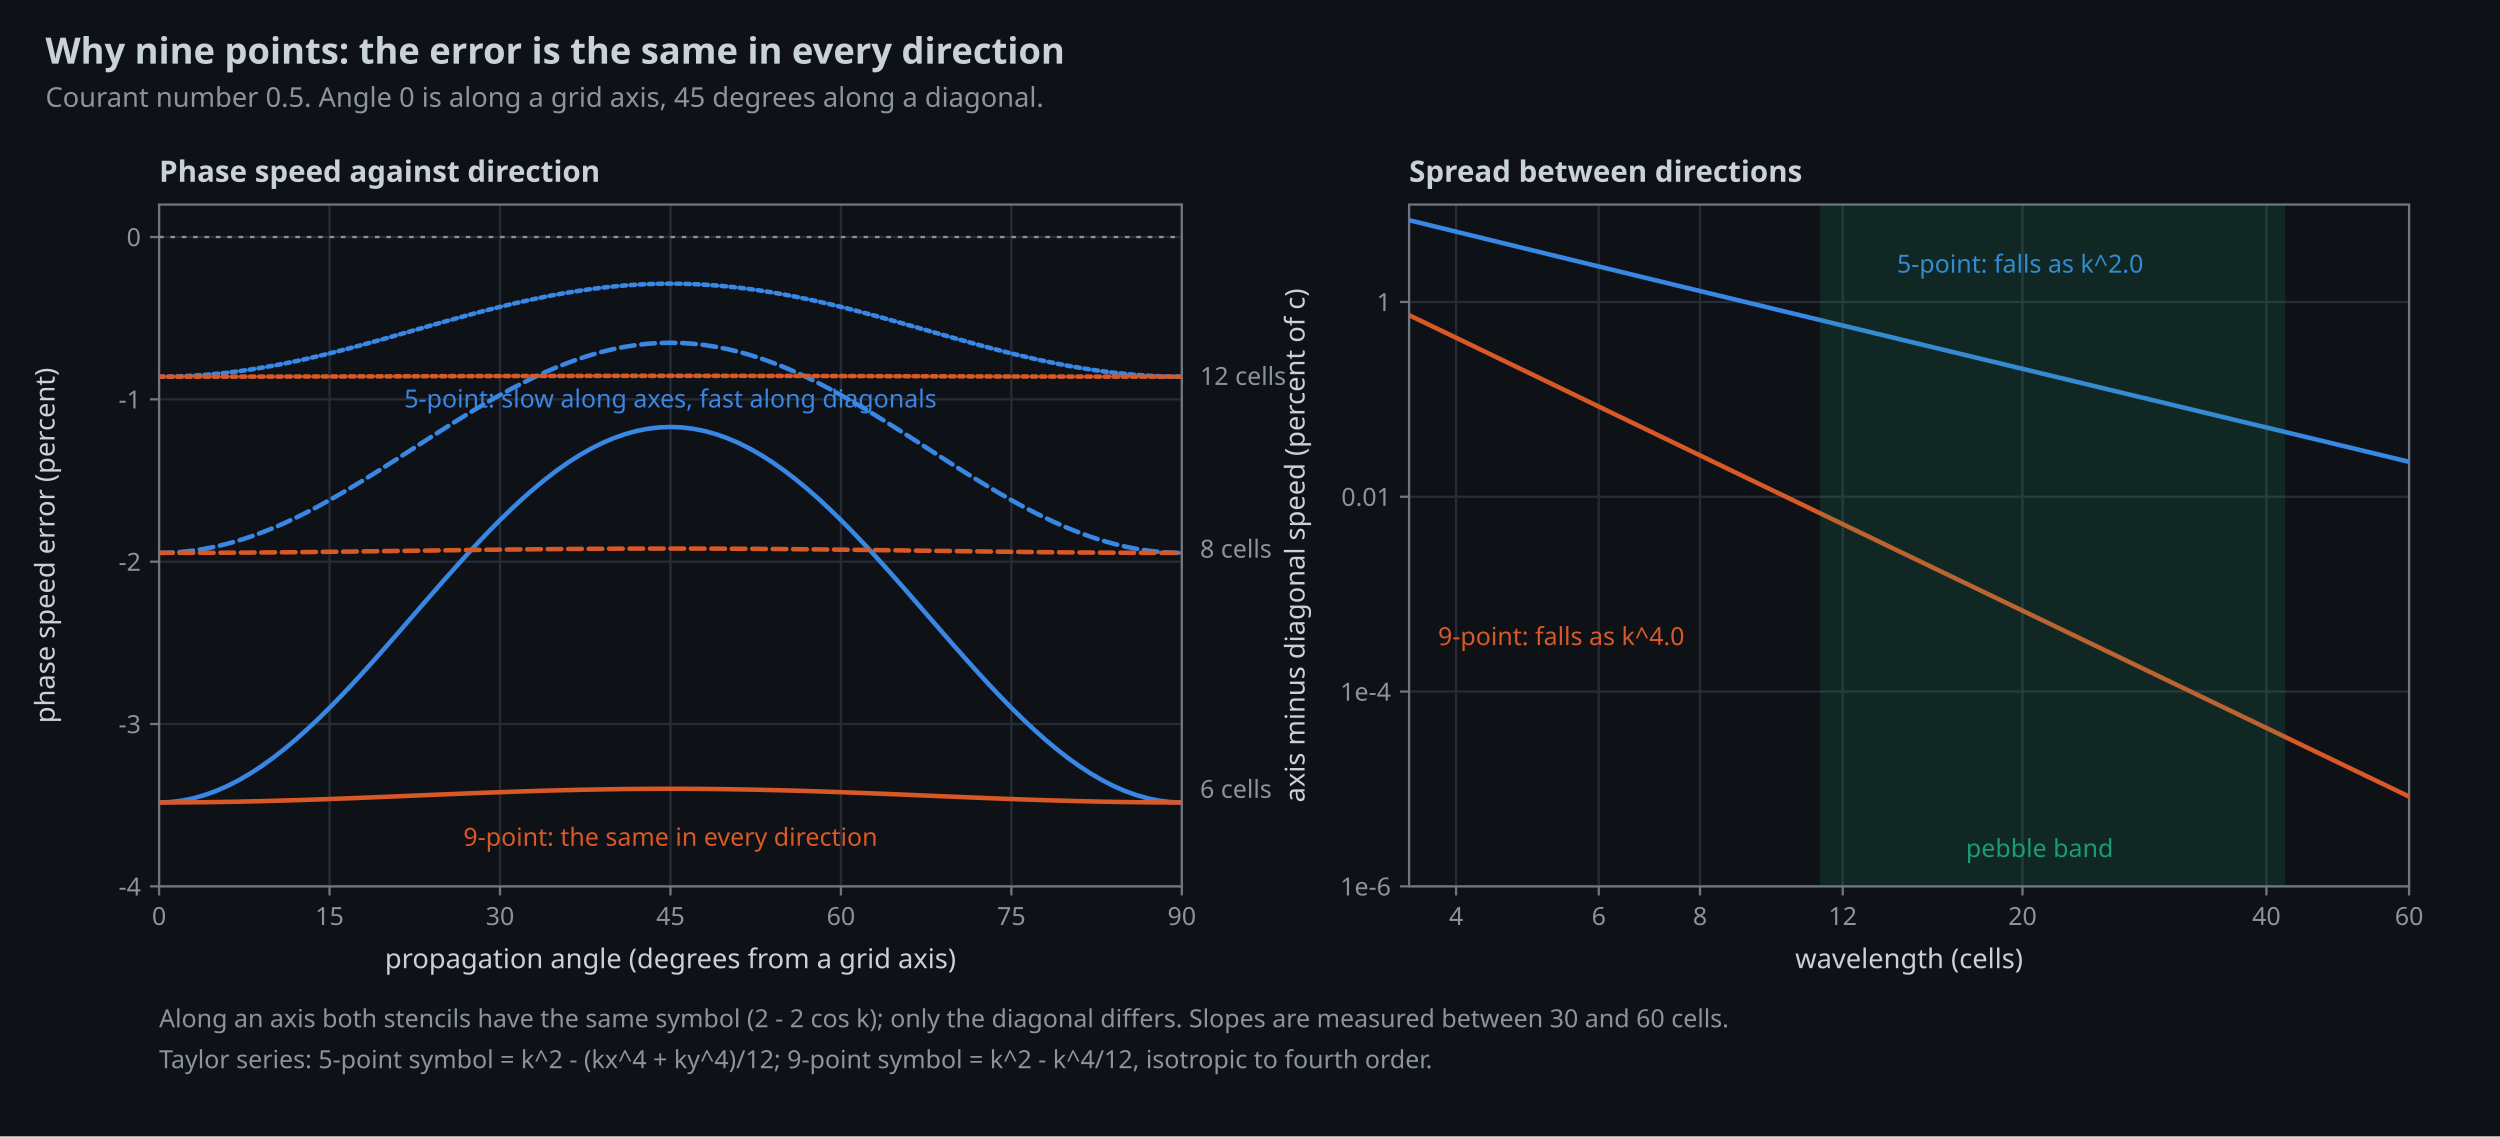
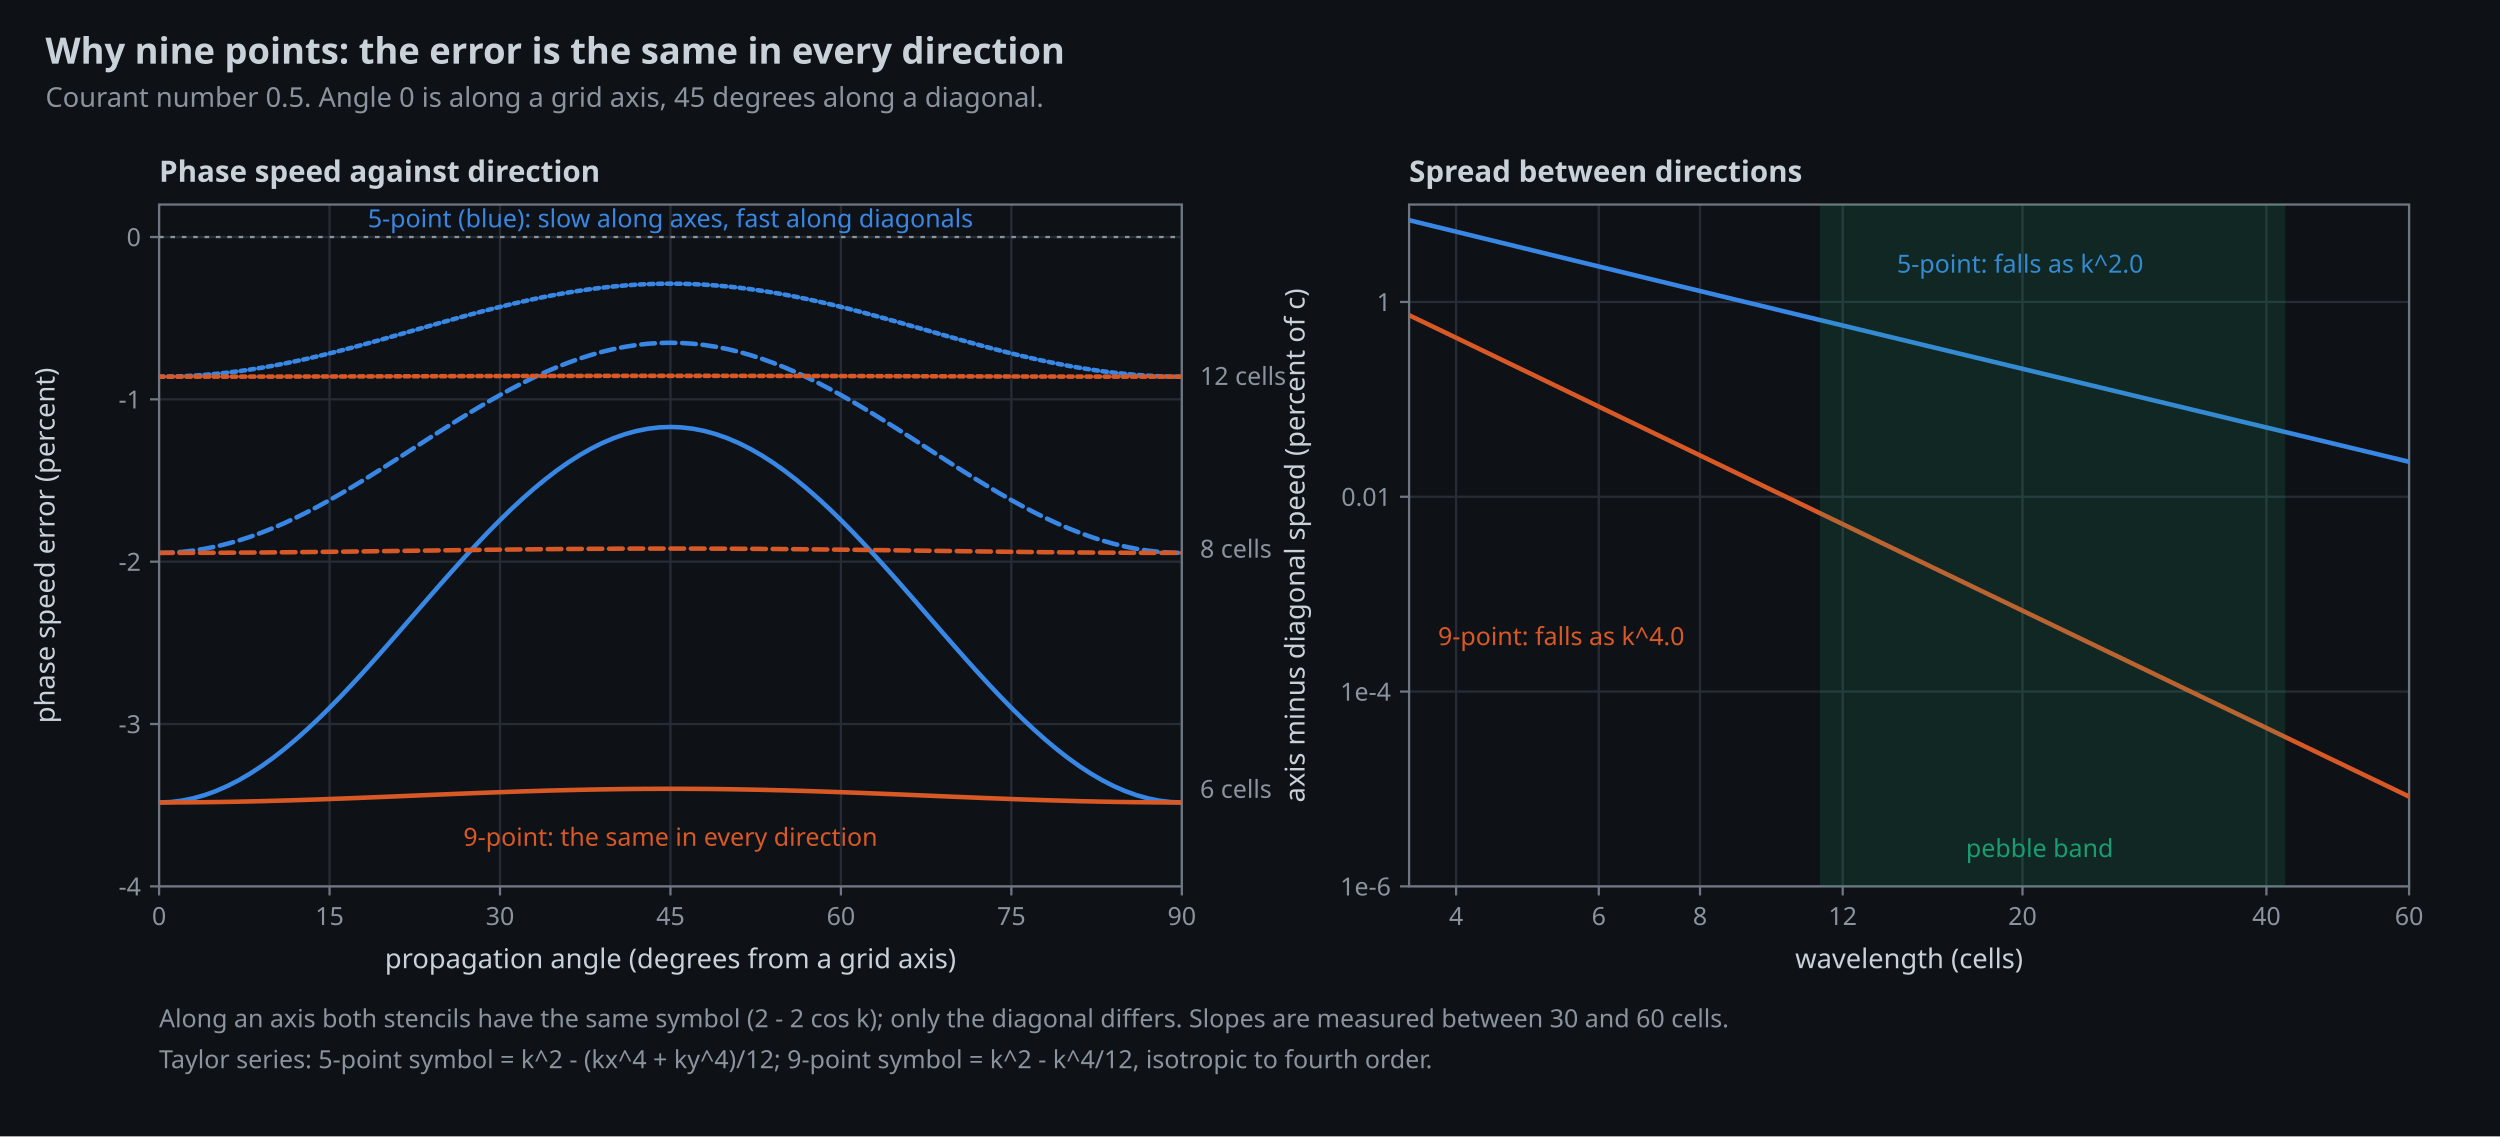
<svg xmlns="http://www.w3.org/2000/svg" viewBox="0 0 1100 500" width="1100" height="500" font-family="system-ui, sans-serif">
  <defs>
    <clipPath id="clip1">
      <rect x="70" y="90" width="450" height="300" />
    </clipPath>
    <clipPath id="clip2">
      <rect x="620" y="90" width="440" height="300" />
    </clipPath>
  </defs>
  <rect width="1100" height="500" fill="#0e1116" />
  <text x="20" y="28" font-size="16" text-anchor="start" fill="#c9d1d9" font-weight="600">Why nine points: the error is the same in every direction</text>
  <text x="20" y="47" font-size="12" text-anchor="start" fill="#8b949e">Courant number 0.5. Angle 0 is along a grid axis, 45 degrees along a diagonal.</text>
  <line x1="70" y1="90" x2="70" y2="390" stroke="#262c36" stroke-width="1" />
  <line x1="145" y1="90" x2="145" y2="390" stroke="#262c36" stroke-width="1" />
  <line x1="220" y1="90" x2="220" y2="390" stroke="#262c36" stroke-width="1" />
  <line x1="295" y1="90" x2="295" y2="390" stroke="#262c36" stroke-width="1" />
  <line x1="370" y1="90" x2="370" y2="390" stroke="#262c36" stroke-width="1" />
  <line x1="445" y1="90" x2="445" y2="390" stroke="#262c36" stroke-width="1" />
  <line x1="520" y1="90" x2="520" y2="390" stroke="#262c36" stroke-width="1" />
  <line x1="70" y1="390" x2="520" y2="390" stroke="#262c36" stroke-width="1" />
  <line x1="70" y1="318.57" x2="520" y2="318.57" stroke="#262c36" stroke-width="1" />
  <line x1="70" y1="247.14" x2="520" y2="247.14" stroke="#262c36" stroke-width="1" />
  <line x1="70" y1="175.71" x2="520" y2="175.71" stroke="#262c36" stroke-width="1" />
  <line x1="70" y1="104.29" x2="520" y2="104.29" stroke="#262c36" stroke-width="1" />
  <rect x="70" y="90" width="450" height="300" fill="none" stroke="#6e7681" stroke-width="1" />
  <line x1="70" y1="390" x2="70" y2="394" stroke="#6e7681" stroke-width="1" />
  <text x="70" y="407" font-size="11" text-anchor="middle" fill="#8b949e">0</text>
  <line x1="145" y1="390" x2="145" y2="394" stroke="#6e7681" stroke-width="1" />
  <text x="145" y="407" font-size="11" text-anchor="middle" fill="#8b949e">15</text>
  <line x1="220" y1="390" x2="220" y2="394" stroke="#6e7681" stroke-width="1" />
  <text x="220" y="407" font-size="11" text-anchor="middle" fill="#8b949e">30</text>
  <line x1="295" y1="390" x2="295" y2="394" stroke="#6e7681" stroke-width="1" />
  <text x="295" y="407" font-size="11" text-anchor="middle" fill="#8b949e">45</text>
  <line x1="370" y1="390" x2="370" y2="394" stroke="#6e7681" stroke-width="1" />
  <text x="370" y="407" font-size="11" text-anchor="middle" fill="#8b949e">60</text>
  <line x1="445" y1="390" x2="445" y2="394" stroke="#6e7681" stroke-width="1" />
  <text x="445" y="407" font-size="11" text-anchor="middle" fill="#8b949e">75</text>
  <line x1="520" y1="390" x2="520" y2="394" stroke="#6e7681" stroke-width="1" />
  <text x="520" y="407" font-size="11" text-anchor="middle" fill="#8b949e">90</text>
  <line x1="66" y1="390" x2="70" y2="390" stroke="#6e7681" stroke-width="1" />
  <text x="62" y="394" font-size="11" text-anchor="end" fill="#8b949e">-4</text>
  <line x1="66" y1="318.57" x2="70" y2="318.57" stroke="#6e7681" stroke-width="1" />
  <text x="62" y="322.57" font-size="11" text-anchor="end" fill="#8b949e">-3</text>
  <line x1="66" y1="247.14" x2="70" y2="247.14" stroke="#6e7681" stroke-width="1" />
  <text x="62" y="251.14" font-size="11" text-anchor="end" fill="#8b949e">-2</text>
  <line x1="66" y1="175.71" x2="70" y2="175.71" stroke="#6e7681" stroke-width="1" />
  <text x="62" y="179.71" font-size="11" text-anchor="end" fill="#8b949e">-1</text>
  <line x1="66" y1="104.29" x2="70" y2="104.29" stroke="#6e7681" stroke-width="1" />
  <text x="62" y="108.29" font-size="11" text-anchor="end" fill="#8b949e">0</text>
  <text x="295" y="426" font-size="12" text-anchor="middle" fill="#c9d1d9">propagation angle (degrees from a grid axis)</text>
  <text x="24" y="240" font-size="12" text-anchor="middle" fill="#c9d1d9" transform="rotate(-90 24 240)">phase speed error (percent)</text>
  <text x="70" y="80" font-size="13" text-anchor="start" fill="#c9d1d9" font-weight="600">Phase speed against direction</text>
  <line x1="70" y1="104.29" x2="520" y2="104.29" stroke="#8b949e" stroke-width="1" stroke-dasharray="2 3" />
  <g clip-path="url(#clip1)">
    <polyline points="70,353.09 75,352.89 80,352.28 85,351.26 90,349.85 95,348.05 100,345.87 105,343.32 110,340.41 115,337.15 120,333.57 125,329.68 130,325.5 135,321.05 140,316.36 145,311.44 150,306.32 155,301.03 160,295.59 165,290.03 170,284.38 175,278.66 180,272.9 185,267.14 190,261.39 195,255.69 200,250.06 205,244.54 210,239.14 215,233.89 220,228.83 225,223.97 230,219.33 235,214.95 240,210.83 245,207 250,203.48 255,200.29 260,197.43 265,194.93 270,192.79 275,191.03 280,189.64 285,188.65 290,188.06 295,187.86 300,188.06 305,188.65 310,189.64 315,191.03 320,192.79 325,194.93 330,197.43 335,200.29 340,203.48 345,207 350,210.83 355,214.95 360,219.33 365,223.97 370,228.83 375,233.89 380,239.14 385,244.54 390,250.06 395,255.69 400,261.39 405,267.14 410,272.9 415,278.66 420,284.38 425,290.03 430,295.59 435,301.03 440,306.32 445,311.44 450,316.36 455,321.05 460,325.5 465,329.68 470,333.57 475,337.15 480,340.41 485,343.32 490,345.87 495,348.05 500,349.85 505,351.26 510,352.28 515,352.89 520,353.09" fill="none" stroke="#3987e5" stroke-width="2" stroke-linejoin="round" stroke-linecap="round" />
  </g>
  <g clip-path="url(#clip1)">
    <polyline points="70,353.09 75,353.08 80,353.06 85,353.02 90,352.97 95,352.9 100,352.82 105,352.73 110,352.62 115,352.51 120,352.37 125,352.23 130,352.08 135,351.92 140,351.75 145,351.57 150,351.38 155,351.19 160,350.99 165,350.78 170,350.58 175,350.37 180,350.16 185,349.95 190,349.74 195,349.53 200,349.33 205,349.13 210,348.93 215,348.74 220,348.56 225,348.38 230,348.21 235,348.05 240,347.9 245,347.76 250,347.64 255,347.52 260,347.42 265,347.33 270,347.25 275,347.18 280,347.13 285,347.1 290,347.08 295,347.07 300,347.08 305,347.1 310,347.13 315,347.18 320,347.25 325,347.33 330,347.42 335,347.52 340,347.64 345,347.76 350,347.9 355,348.05 360,348.21 365,348.38 370,348.56 375,348.74 380,348.93 385,349.13 390,349.33 395,349.53 400,349.74 405,349.95 410,350.16 415,350.37 420,350.58 425,350.78 430,350.99 435,351.19 440,351.38 445,351.57 450,351.75 455,351.92 460,352.08 465,352.23 470,352.37 475,352.51 480,352.62 485,352.73 490,352.82 495,352.9 500,352.97 505,353.02 510,353.06 515,353.08 520,353.09" fill="none" stroke="#d95926" stroke-width="2" stroke-linejoin="round" stroke-linecap="round" />
  </g>
  <text x="528" y="351.07" font-size="11" text-anchor="start" fill="#8b949e">6 cells</text>
  <g clip-path="url(#clip1)">
    <polyline points="70,243.27 75,243.16 80,242.82 85,242.26 90,241.47 95,240.47 100,239.25 105,237.83 110,236.21 115,234.39 120,232.4 125,230.23 130,227.89 135,225.41 140,222.79 145,220.05 150,217.19 155,214.23 160,211.19 165,208.09 170,204.93 175,201.73 180,198.51 185,195.28 190,192.06 195,188.87 200,185.72 205,182.62 210,179.6 215,176.65 220,173.81 225,171.09 230,168.49 235,166.02 240,163.71 245,161.56 250,159.59 255,157.79 260,156.19 265,154.78 270,153.58 275,152.59 280,151.81 285,151.25 290,150.92 295,150.81 300,150.92 305,151.25 310,151.81 315,152.59 320,153.58 325,154.78 330,156.19 335,157.79 340,159.59 345,161.56 350,163.71 355,166.02 360,168.49 365,171.09 370,173.81 375,176.65 380,179.6 385,182.62 390,185.72 395,188.87 400,192.06 405,195.28 410,198.51 415,201.73 420,204.93 425,208.09 430,211.19 435,214.23 440,217.19 445,220.05 450,222.79 455,225.41 460,227.89 465,230.23 470,232.4 475,234.39 480,236.21 485,237.83 490,239.25 495,240.47 500,241.47 505,242.26 510,242.82 515,243.16 520,243.27" fill="none" stroke="#3987e5" stroke-width="2" stroke-linejoin="round" stroke-linecap="round" stroke-dasharray="6 3" />
  </g>
  <g clip-path="url(#clip1)">
    <polyline points="70,243.27 75,243.27 80,243.26 85,243.25 90,243.24 95,243.21 100,243.19 105,243.16 110,243.13 115,243.09 120,243.05 125,243 130,242.96 135,242.91 140,242.85 145,242.79 150,242.74 155,242.68 160,242.61 165,242.55 170,242.48 175,242.42 180,242.35 185,242.29 190,242.22 195,242.15 200,242.09 205,242.03 210,241.96 215,241.9 220,241.85 225,241.79 230,241.74 235,241.69 240,241.64 245,241.59 250,241.55 255,241.52 260,241.48 265,241.46 270,241.43 275,241.41 280,241.39 285,241.38 290,241.38 295,241.37 300,241.38 305,241.38 310,241.39 315,241.41 320,241.43 325,241.46 330,241.48 335,241.52 340,241.55 345,241.59 350,241.64 355,241.69 360,241.74 365,241.79 370,241.85 375,241.9 380,241.96 385,242.03 390,242.09 395,242.15 400,242.22 405,242.29 410,242.35 415,242.42 420,242.48 425,242.55 430,242.61 435,242.68 440,242.74 445,242.79 450,242.85 455,242.91 460,242.96 465,243 470,243.05 475,243.09 480,243.13 485,243.16 490,243.19 495,243.21 500,243.24 505,243.25 510,243.26 515,243.27 520,243.27" fill="none" stroke="#d95926" stroke-width="2" stroke-linejoin="round" stroke-linecap="round" stroke-dasharray="6 3" />
  </g>
  <text x="528" y="245.37" font-size="11" text-anchor="start" fill="#8b949e">8 cells</text>
  <g clip-path="url(#clip1)">
    <polyline points="70,165.74 75,165.69 80,165.54 85,165.29 90,164.95 95,164.5 100,163.97 105,163.34 110,162.62 115,161.82 120,160.94 125,159.98 130,158.95 135,157.86 140,156.7 145,155.49 150,154.22 155,152.92 160,151.57 165,150.2 170,148.8 175,147.38 180,145.96 185,144.53 190,143.11 195,141.69 200,140.3 205,138.92 210,137.58 215,136.28 220,135.02 225,133.81 230,132.66 235,131.56 240,130.54 245,129.58 250,128.71 255,127.91 260,127.2 265,126.57 270,126.04 275,125.6 280,125.25 285,125.01 290,124.86 295,124.81 300,124.86 305,125.01 310,125.25 315,125.6 320,126.04 325,126.57 330,127.2 335,127.91 340,128.71 345,129.58 350,130.54 355,131.56 360,132.66 365,133.81 370,135.02 375,136.28 380,137.58 385,138.92 390,140.3 395,141.69 400,143.11 405,144.53 410,145.96 415,147.38 420,148.8 425,150.2 430,151.57 435,152.92 440,154.22 445,155.49 450,156.7 455,157.86 460,158.95 465,159.98 470,160.94 475,161.82 480,162.62 485,163.34 490,163.97 495,164.5 500,164.95 505,165.29 510,165.54 515,165.69 520,165.74" fill="none" stroke="#3987e5" stroke-width="2" stroke-linejoin="round" stroke-linecap="round" stroke-dasharray="2 2" />
  </g>
  <g clip-path="url(#clip1)">
    <polyline points="70,165.74 75,165.74 80,165.74 85,165.74 90,165.73 95,165.73 100,165.72 105,165.72 110,165.71 115,165.7 120,165.7 125,165.69 130,165.68 135,165.67 140,165.66 145,165.65 150,165.64 155,165.62 160,165.61 165,165.6 170,165.59 175,165.57 180,165.56 185,165.55 190,165.53 195,165.52 200,165.51 205,165.5 210,165.48 215,165.47 220,165.46 225,165.45 230,165.44 235,165.43 240,165.42 245,165.41 250,165.4 255,165.4 260,165.39 265,165.38 270,165.38 275,165.37 280,165.37 285,165.37 290,165.37 295,165.37 300,165.37 305,165.37 310,165.37 315,165.37 320,165.38 325,165.38 330,165.39 335,165.4 340,165.4 345,165.41 350,165.42 355,165.43 360,165.44 365,165.45 370,165.46 375,165.47 380,165.48 385,165.5 390,165.51 395,165.52 400,165.53 405,165.55 410,165.56 415,165.57 420,165.59 425,165.6 430,165.61 435,165.62 440,165.64 445,165.65 450,165.66 455,165.67 460,165.68 465,165.69 470,165.7 475,165.7 480,165.71 485,165.72 490,165.72 495,165.73 500,165.73 505,165.74 510,165.74 515,165.74 520,165.74" fill="none" stroke="#d95926" stroke-width="2" stroke-linejoin="round" stroke-linecap="round" stroke-dasharray="2 2" />
  </g>
  <text x="528" y="169.37" font-size="11" text-anchor="start" fill="#8b949e">12 cells</text>
-   <text x="295" y="179.29" font-size="11" text-anchor="middle" fill="#3987e5">5-point: slow along axes, fast along diagonals</text>
+   <text x="295" y="100" font-size="11" text-anchor="middle" fill="#3987e5">5-point (blue): slow along axes, fast along diagonals</text>
  <text x="295" y="372.14" font-size="11" text-anchor="middle" fill="#d95926">9-point: the same in every direction</text>
  <line x1="640.68" y1="90" x2="640.68" y2="390" stroke="#262c36" stroke-width="1" />
  <line x1="703.46" y1="90" x2="703.46" y2="390" stroke="#262c36" stroke-width="1" />
  <line x1="748.01" y1="90" x2="748.01" y2="390" stroke="#262c36" stroke-width="1" />
  <line x1="810.79" y1="90" x2="810.79" y2="390" stroke="#262c36" stroke-width="1" />
  <line x1="889.89" y1="90" x2="889.89" y2="390" stroke="#262c36" stroke-width="1" />
  <line x1="997.22" y1="90" x2="997.22" y2="390" stroke="#262c36" stroke-width="1" />
  <line x1="1060" y1="90" x2="1060" y2="390" stroke="#262c36" stroke-width="1" />
  <line x1="620" y1="390" x2="1060" y2="390" stroke="#262c36" stroke-width="1" />
  <line x1="620" y1="304.29" x2="1060" y2="304.29" stroke="#262c36" stroke-width="1" />
  <line x1="620" y1="218.57" x2="1060" y2="218.57" stroke="#262c36" stroke-width="1" />
  <line x1="620" y1="132.86" x2="1060" y2="132.86" stroke="#262c36" stroke-width="1" />
  <rect x="620" y="90" width="440" height="300" fill="none" stroke="#6e7681" stroke-width="1" />
  <line x1="640.68" y1="390" x2="640.68" y2="394" stroke="#6e7681" stroke-width="1" />
  <text x="640.68" y="407" font-size="11" text-anchor="middle" fill="#8b949e">4</text>
  <line x1="703.46" y1="390" x2="703.46" y2="394" stroke="#6e7681" stroke-width="1" />
  <text x="703.46" y="407" font-size="11" text-anchor="middle" fill="#8b949e">6</text>
  <line x1="748.01" y1="390" x2="748.01" y2="394" stroke="#6e7681" stroke-width="1" />
  <text x="748.01" y="407" font-size="11" text-anchor="middle" fill="#8b949e">8</text>
  <line x1="810.79" y1="390" x2="810.79" y2="394" stroke="#6e7681" stroke-width="1" />
  <text x="810.79" y="407" font-size="11" text-anchor="middle" fill="#8b949e">12</text>
  <line x1="889.89" y1="390" x2="889.89" y2="394" stroke="#6e7681" stroke-width="1" />
  <text x="889.89" y="407" font-size="11" text-anchor="middle" fill="#8b949e">20</text>
  <line x1="997.22" y1="390" x2="997.22" y2="394" stroke="#6e7681" stroke-width="1" />
  <text x="997.22" y="407" font-size="11" text-anchor="middle" fill="#8b949e">40</text>
  <line x1="1060" y1="390" x2="1060" y2="394" stroke="#6e7681" stroke-width="1" />
  <text x="1060" y="407" font-size="11" text-anchor="middle" fill="#8b949e">60</text>
  <line x1="616" y1="390" x2="620" y2="390" stroke="#6e7681" stroke-width="1" />
  <text x="612" y="394" font-size="11" text-anchor="end" fill="#8b949e">1e-6</text>
  <line x1="616" y1="304.29" x2="620" y2="304.29" stroke="#6e7681" stroke-width="1" />
  <text x="612" y="308.29" font-size="11" text-anchor="end" fill="#8b949e">1e-4</text>
  <line x1="616" y1="218.57" x2="620" y2="218.57" stroke="#6e7681" stroke-width="1" />
  <text x="612" y="222.57" font-size="11" text-anchor="end" fill="#8b949e">0.01</text>
  <line x1="616" y1="132.86" x2="620" y2="132.86" stroke="#6e7681" stroke-width="1" />
  <text x="612" y="136.86" font-size="11" text-anchor="end" fill="#8b949e">1</text>
  <text x="840" y="426" font-size="12" text-anchor="middle" fill="#c9d1d9">wavelength (cells)</text>
  <text x="574" y="240" font-size="12" text-anchor="middle" fill="#c9d1d9" transform="rotate(-90 574 240)">axis minus diagonal speed (percent of c)</text>
  <text x="620" y="80" font-size="13" text-anchor="start" fill="#c9d1d9" font-weight="600">Spread between directions</text>
  <g clip-path="url(#clip2)">
    <polyline points="620,96.88 623.67,97.78 627.33,98.67 631,99.57 634.67,100.47 638.33,101.36 642,102.26 645.67,103.16 649.33,104.05 653,104.95 656.67,105.84 660.33,106.74 664,107.63 667.67,108.53 671.33,109.42 675,110.32 678.67,111.21 682.33,112.11 686,113 689.67,113.89 693.33,114.78 697,115.68 700.67,116.57 704.33,117.46 708,118.35 711.67,119.24 715.33,120.13 719,121.02 722.67,121.91 726.33,122.8 730,123.69 733.67,124.58 737.33,125.47 741,126.36 744.67,127.24 748.33,128.13 752,129.02 755.67,129.91 759.33,130.79 763,131.68 766.67,132.57 770.33,133.45 774,134.34 777.67,135.22 781.33,136.11 785,137 788.67,137.88 792.33,138.77 796,139.65 799.67,140.54 803.33,141.42 807,142.31 810.67,143.19 814.33,144.07 818,144.96 821.67,145.84 825.33,146.73 829,147.61 832.67,148.49 836.33,149.38 840,150.26 843.67,151.14 847.33,152.03 851,152.91 854.67,153.79 858.33,154.68 862,155.56 865.67,156.44 869.33,157.33 873,158.21 876.67,159.09 880.33,159.97 884,160.86 887.67,161.74 891.33,162.62 895,163.51 898.67,164.39 902.33,165.27 906,166.15 909.67,167.03 913.33,167.92 917,168.8 920.67,169.68 924.33,170.56 928,171.45 931.67,172.33 935.33,173.21 939,174.09 942.67,174.97 946.33,175.86 950,176.74 953.67,177.62 957.33,178.5 961,179.38 964.67,180.27 968.33,181.15 972,182.03 975.67,182.91 979.33,183.79 983,184.68 986.67,185.56 990.33,186.44 994,187.32 997.67,188.2 1001.33,189.08 1005,189.97 1008.67,190.85 1012.33,191.73 1016,192.61 1019.67,193.49 1023.33,194.37 1027,195.26 1030.67,196.14 1034.33,197.02 1038,197.9 1041.67,198.78 1045.33,199.66 1049,200.55 1052.67,201.43 1056.33,202.31 1060,203.19" fill="none" stroke="#3987e5" stroke-width="2" stroke-linejoin="round" stroke-linecap="round" />
  </g>
  <g clip-path="url(#clip2)">
    <polyline points="620,138.68 623.67,140.44 627.33,142.2 631,143.96 634.67,145.72 638.33,147.49 642,149.25 645.67,151.02 649.33,152.78 653,154.55 656.67,156.32 660.33,158.09 664,159.86 667.67,161.63 671.33,163.39 675,165.16 678.67,166.93 682.33,168.7 686,170.47 689.67,172.24 693.33,174.01 697,175.78 700.67,177.55 704.33,179.32 708,181.09 711.67,182.86 715.33,184.62 719,186.39 722.67,188.16 726.33,189.93 730,191.7 733.67,193.47 737.33,195.23 741,197 744.67,198.77 748.33,200.54 752,202.3 755.67,204.07 759.33,205.84 763,207.61 766.67,209.37 770.33,211.14 774,212.91 777.67,214.67 781.33,216.44 785,218.2 788.67,219.97 792.33,221.74 796,223.5 799.67,225.27 803.33,227.03 807,228.8 810.67,230.56 814.33,232.33 818,234.09 821.67,235.86 825.33,237.62 829,239.39 832.67,241.15 836.33,242.92 840,244.68 843.67,246.45 847.33,248.21 851,249.98 854.67,251.74 858.33,253.5 862,255.27 865.67,257.03 869.33,258.8 873,260.56 876.67,262.33 880.33,264.09 884,265.85 887.67,267.62 891.33,269.38 895,271.14 898.67,272.91 902.33,274.67 906,276.44 909.67,278.2 913.33,279.96 917,281.73 920.67,283.49 924.33,285.25 928,287.02 931.67,288.78 935.33,290.54 939,292.31 942.67,294.07 946.33,295.83 950,297.6 953.67,299.36 957.33,301.13 961,302.89 964.67,304.65 968.33,306.42 972,308.18 975.67,309.94 979.33,311.7 983,313.47 986.67,315.23 990.33,316.99 994,318.76 997.67,320.52 1001.33,322.28 1005,324.05 1008.67,325.81 1012.33,327.57 1016,329.34 1019.67,331.1 1023.33,332.86 1027,334.63 1030.67,336.39 1034.33,338.15 1038,339.92 1041.67,341.68 1045.33,343.44 1049,345.2 1052.67,346.97 1056.33,348.73 1060,350.49" fill="none" stroke="#d95926" stroke-width="2" stroke-linejoin="round" stroke-linecap="round" />
  </g>
  <text x="834.66" y="119.96" font-size="11" text-anchor="start" fill="#3987e5">5-point: falls as k^2.0</text>
  <text x="632.73" y="283.84" font-size="11" text-anchor="start" fill="#d95926">9-point: falls as k^4.0</text>
  <rect x="800.8" y="90" width="204.71" height="300" fill="#199e70" fill-opacity="0.16" />
  <text x="897.44" y="377.1" font-size="11" text-anchor="middle" fill="#199e70">pebble band</text>
  <text x="70" y="452" font-size="11" text-anchor="start" fill="#8b949e">Along an axis both stencils have the same symbol (2 - 2 cos k); only the diagonal differs. Slopes are measured between 30 and 60 cells.</text>
  <text x="70" y="470" font-size="11" text-anchor="start" fill="#8b949e">Taylor series: 5-point symbol = k^2 - (kx^4 + ky^4)/12; 9-point symbol = k^2 - k^4/12, isotropic to fourth order.</text>
</svg>
